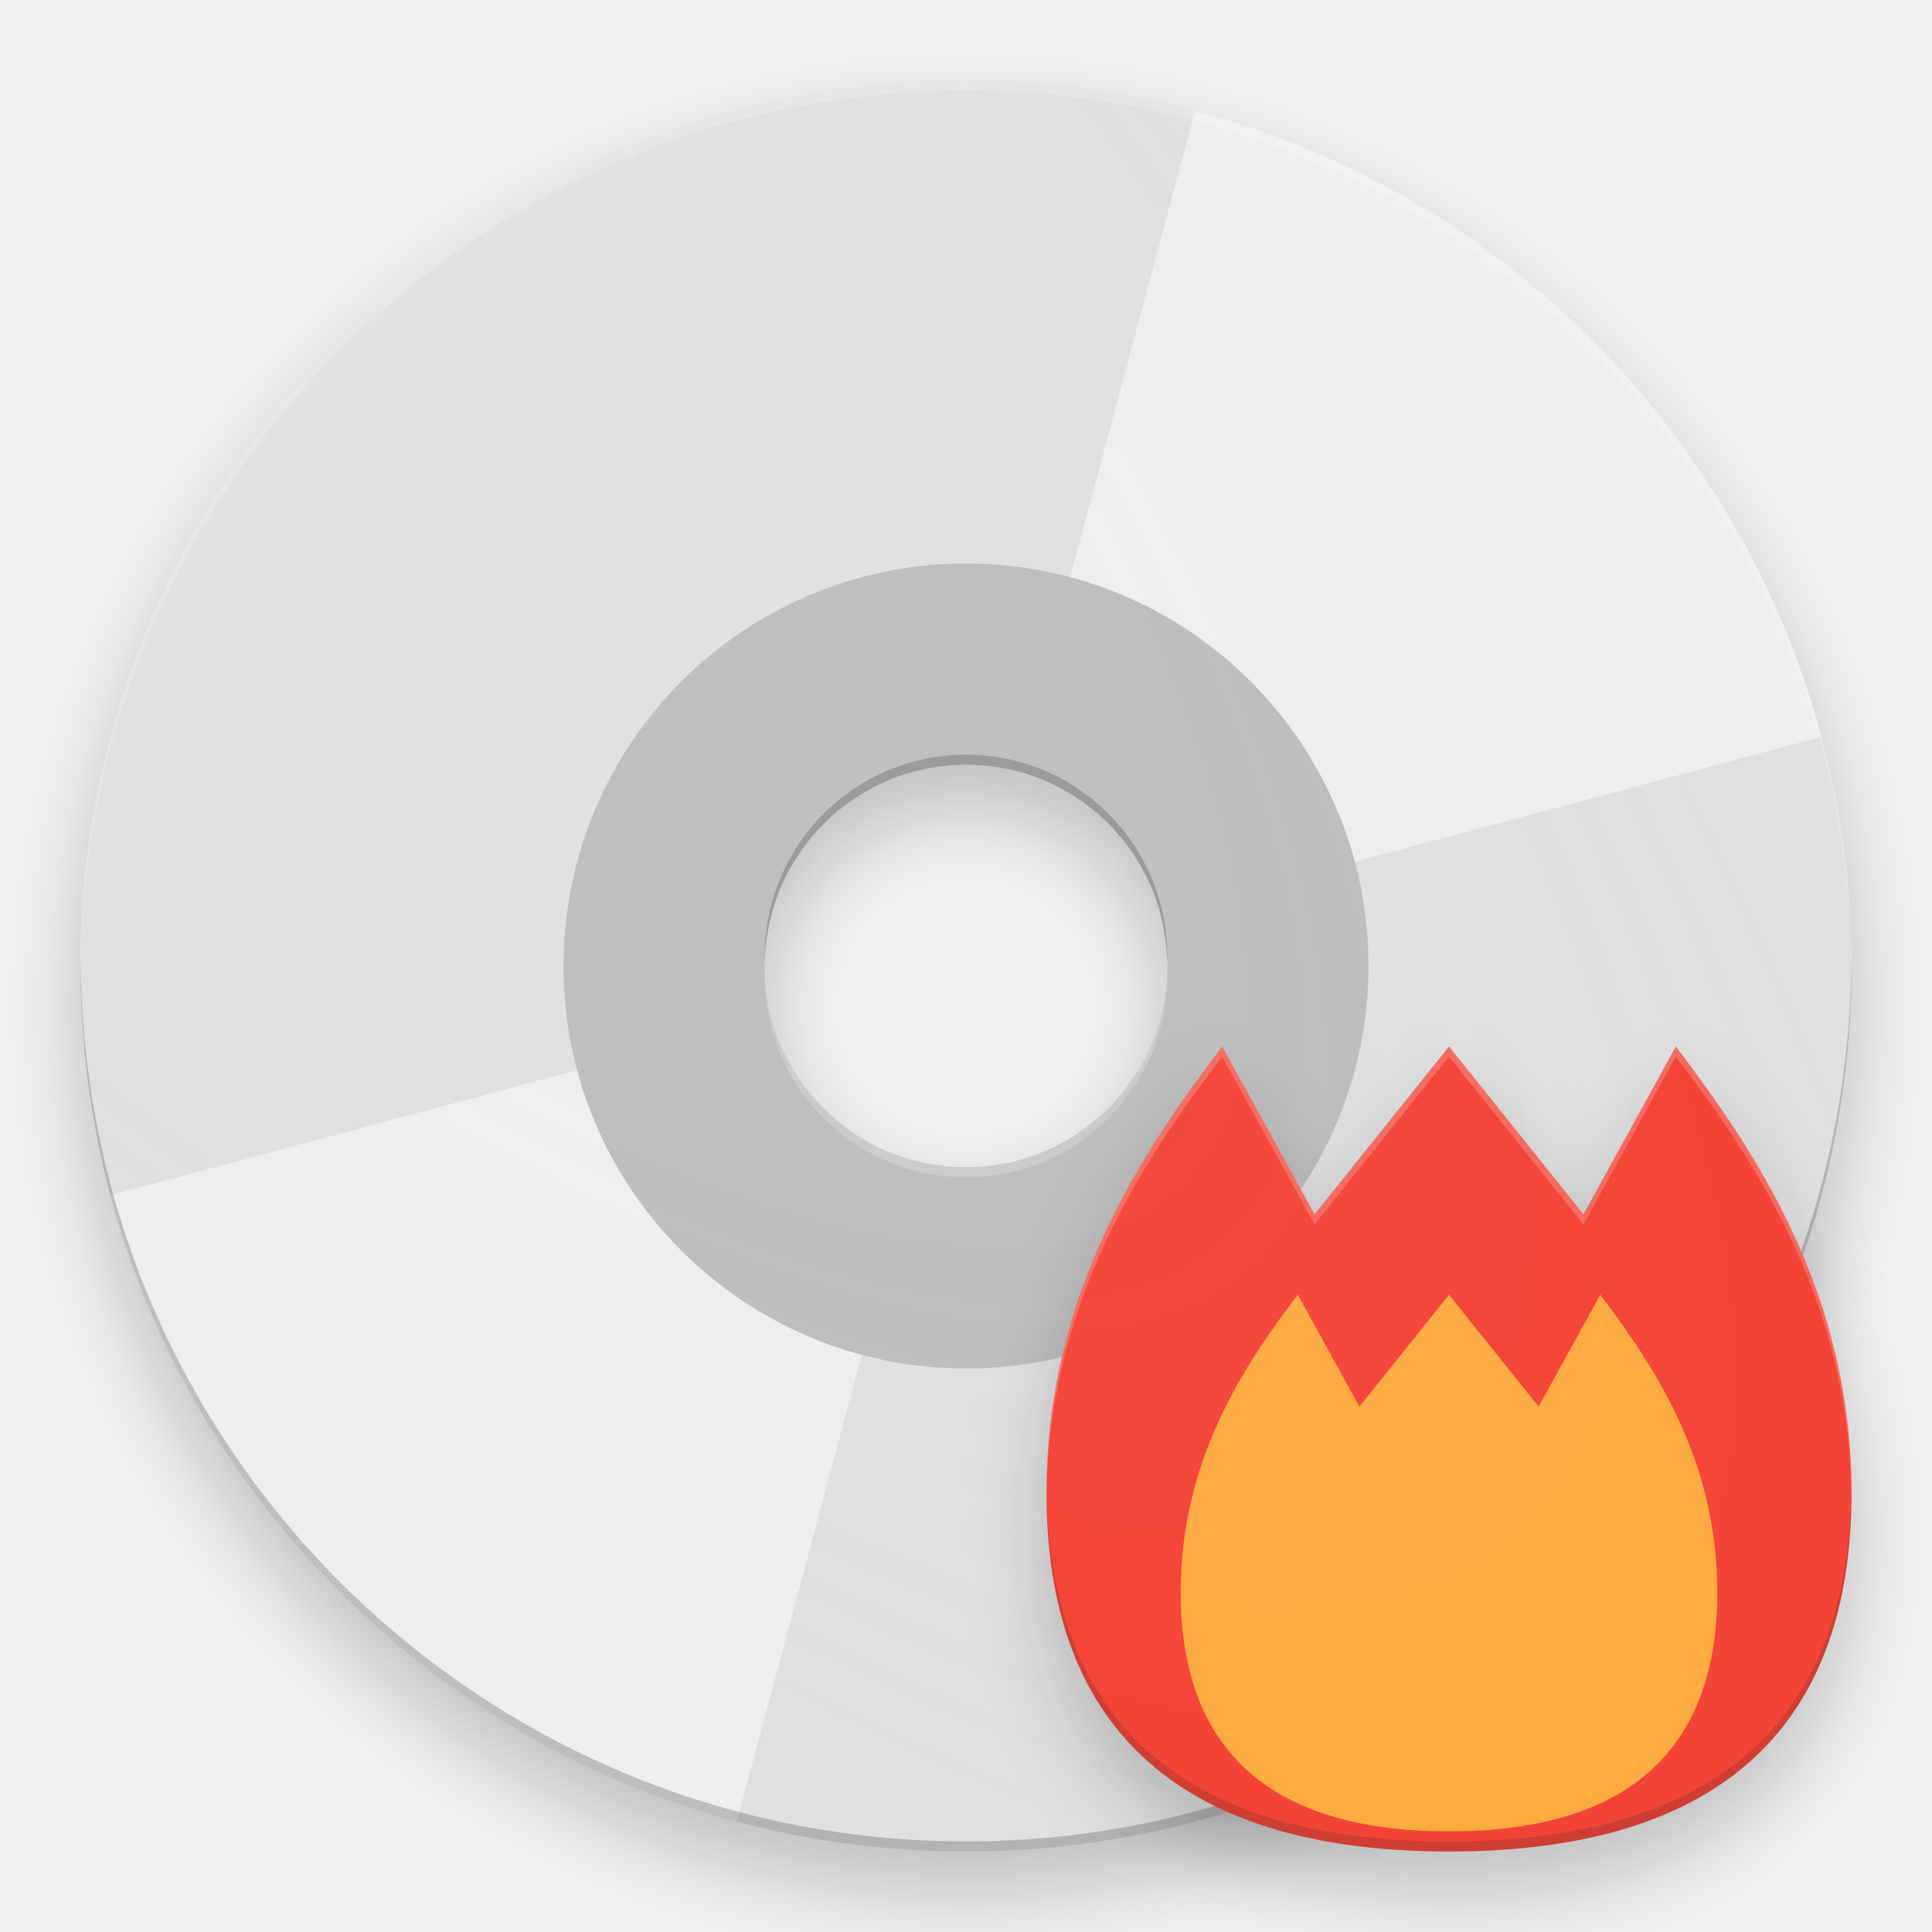
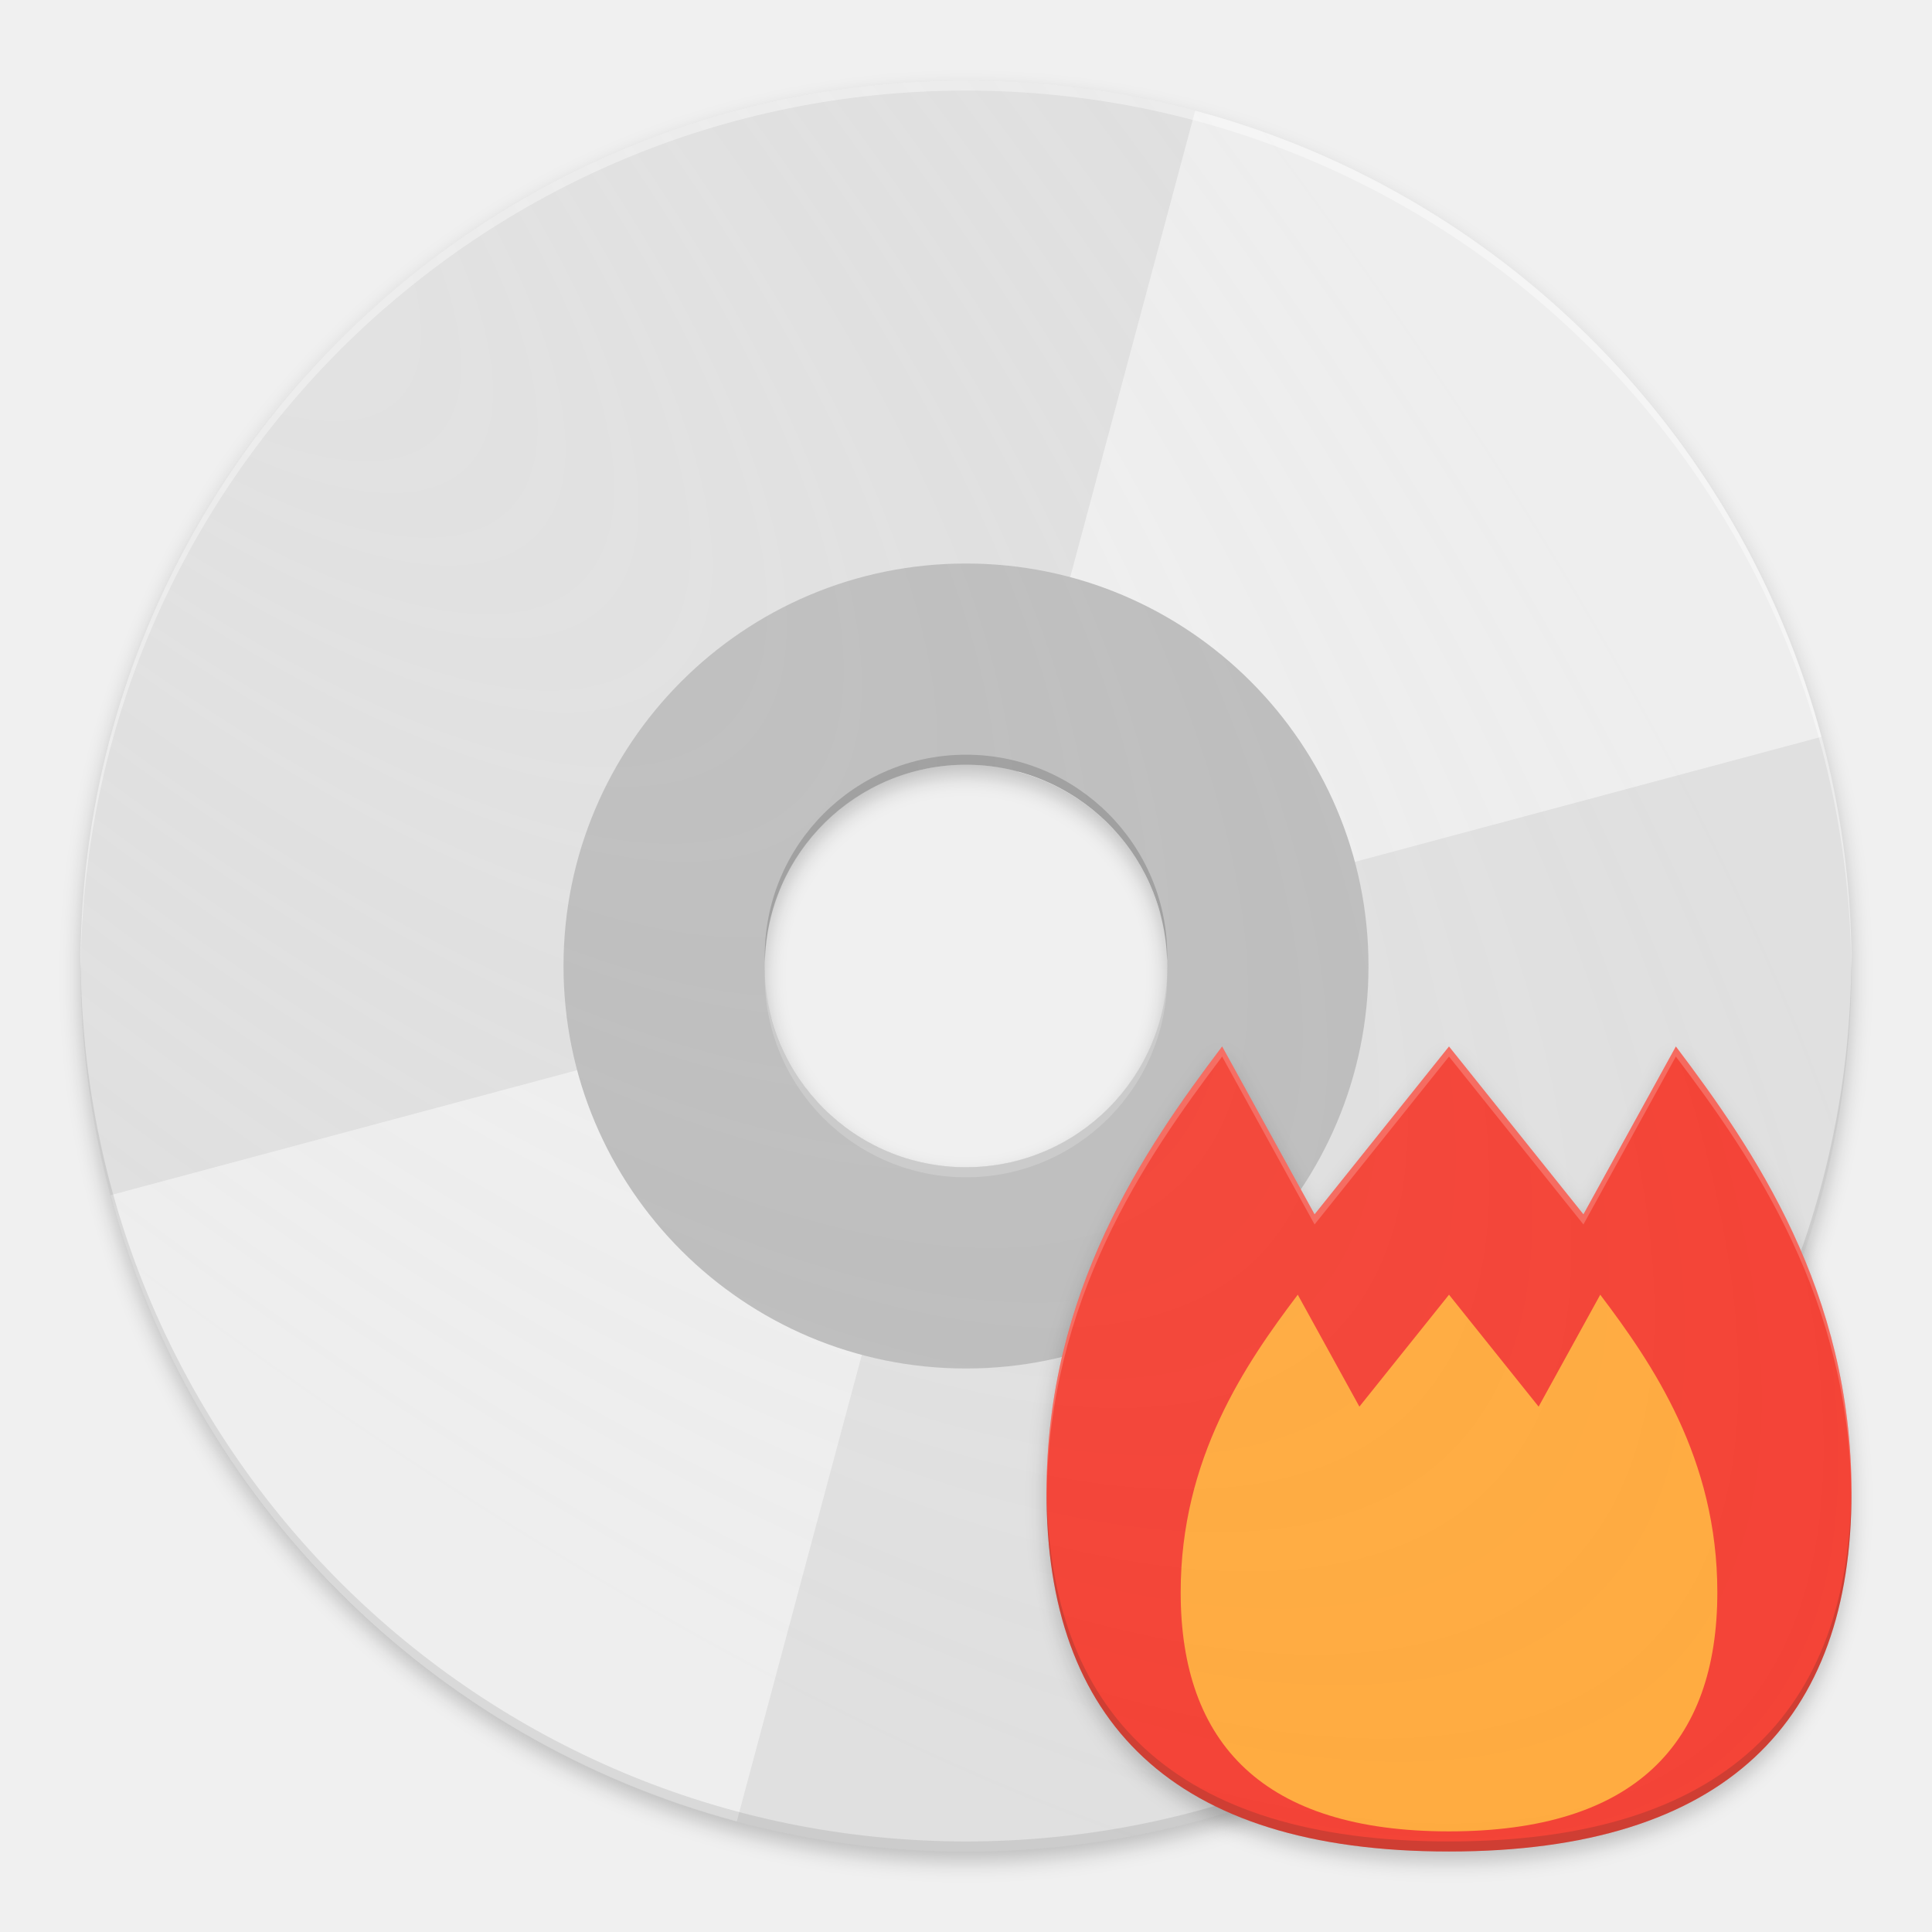
<svg xmlns="http://www.w3.org/2000/svg" xmlns:ns1="http://www.openswatchbook.org/uri/2009/osb" xmlns:xlink="http://www.w3.org/1999/xlink" id="svg2" version="1.1" xml:space="preserve" width="48" height="48" viewBox="0 0 48 48" style="enable-background:new">
  <defs id="defs6">
    <linearGradient id="linearGradient5811">
      <stop style="stop-color:#ffffff;stop-opacity:0.1" offset="0" id="stop5813" />
      <stop style="stop-color:#e0e0e0;stop-opacity:0;" offset="1" id="stop5815" />
    </linearGradient>
    <linearGradient id="linearGradient6179" ns1:paint="solid">
      <stop style="stop-color:#000000;stop-opacity:1;" offset="0" id="stop6181" />
    </linearGradient>
    <clipPath clipPathUnits="userSpaceOnUse" id="clipPath18">
      <path d="M 0,512 512,512 512,0 0,0 0,512 Z" id="path20" />
    </clipPath>
    <filter style="color-interpolation-filters:sRGB" id="filter4889">
      <feFlood flood-opacity="0.26" flood-color="rgb(0,0,0)" result="flood" id="feFlood4891" />
      <feComposite in="flood" in2="SourceGraphic" operator="in" result="composite1" id="feComposite4893" />
      <feGaussianBlur in="composite1" stdDeviation="0.4" result="blur" id="feGaussianBlur4895" />
      <feOffset dx="0" dy="0.8" result="offset" id="feOffset4897" />
      <feComposite in2="offset" operator="over" result="composite2" id="feComposite4899" in="SourceGraphic" />
    </filter>
    <filter style="color-interpolation-filters:sRGB" id="filter4683">
      <feFlood flood-opacity="0.2" flood-color="rgb(0,0,0)" result="flood" id="feFlood4685" />
      <feComposite in="flood" in2="SourceGraphic" operator="in" result="composite1" id="feComposite4687" />
      <feGaussianBlur in="composite1" stdDeviation="4" result="blur" id="feGaussianBlur4689" />
      <feOffset dx="0" dy="4" result="offset" id="feOffset4691" />
      <feComposite in="SourceGraphic" in2="offset" operator="over" result="composite2" id="feComposite4693" />
    </filter>
    <filter style="color-interpolation-filters:sRGB" id="filter4683-6">
      <feFlood flood-opacity="0.2" flood-color="rgb(0,0,0)" result="flood" id="feFlood4685-4" />
      <feComposite in="flood" in2="SourceGraphic" operator="in" result="composite1" id="feComposite4687-7" />
      <feGaussianBlur in="composite1" stdDeviation="4" result="blur" id="feGaussianBlur4689-4" />
      <feOffset dx="0" dy="4" result="offset" id="feOffset4691-6" />
      <feComposite in="SourceGraphic" in2="offset" operator="over" result="composite2" id="feComposite4693-0" />
    </filter>
    <filter style="color-interpolation-filters:sRGB" id="filter5680">
      <feFlood flood-opacity="0.2" flood-color="rgb(0,0,0)" result="flood" id="feFlood5682" />
      <feComposite in="flood" in2="SourceGraphic" operator="in" result="composite1" id="feComposite5684" />
      <feGaussianBlur in="composite1" stdDeviation="4" result="blur" id="feGaussianBlur5686" />
      <feOffset dx="0" dy="4" result="offset" id="feOffset5688" />
      <feComposite in="SourceGraphic" in2="offset" operator="over" result="composite2" id="feComposite5690" />
    </filter>
    <filter style="color-interpolation-filters:sRGB" id="filter4683-3">
      <feFlood flood-opacity="0.2" flood-color="rgb(0,0,0)" result="flood" id="feFlood4685-5" />
      <feComposite in="flood" in2="SourceGraphic" operator="in" result="composite1" id="feComposite4687-4" />
      <feGaussianBlur in="composite1" stdDeviation="4" result="blur" id="feGaussianBlur4689-7" />
      <feOffset dx="0" dy="4" result="offset" id="feOffset4691-4" />
      <feComposite in="SourceGraphic" in2="offset" operator="over" result="composite2" id="feComposite4693-1" />
    </filter>
    <filter style="color-interpolation-filters:sRGB" id="filter5680-7">
      <feFlood flood-opacity="0.2" flood-color="rgb(0,0,0)" result="flood" id="feFlood5682-7" />
      <feComposite in="flood" in2="SourceGraphic" operator="in" result="composite1" id="feComposite5684-9" />
      <feGaussianBlur in="composite1" stdDeviation="4" result="blur" id="feGaussianBlur5686-9" />
      <feOffset dx="0" dy="4" result="offset" id="feOffset5688-9" />
      <feComposite in="SourceGraphic" in2="offset" operator="over" result="composite2" id="feComposite5690-9" />
    </filter>
    <radialGradient xlink:href="#linearGradient5811" id="radialGradient5817" cx="0.187" cy="0.187" fx="0.187" fy="0.187" r="88" gradientUnits="userSpaceOnUse" gradientTransform="matrix(0.5217432,0.5217432,-0.1767767,0.1767767,-0.01776168,143.9161)" />
+     <filter style="color-interpolation-filters:sRGB;" id="filter4217">
+       <feFlood flood-opacity="0.2" flood-color="rgb(0,0,0)" result="flood" id="feFlood4219" />
+       <feComposite in="flood" in2="SourceGraphic" operator="in" result="composite1" id="feComposite4221" />
+       <feGaussianBlur in="composite1" stdDeviation="1" result="blur" id="feGaussianBlur4223" />
+       <feOffset dx="0" dy="1" result="offset" id="feOffset4225" />
+       <feComposite in="SourceGraphic" in2="offset" operator="over" result="composite2" id="feComposite4227" />
+     </filter>
+     <filter style="color-interpolation-filters:sRGB;" id="filter4229">
+       <feFlood flood-opacity="0.2" flood-color="rgb(0,0,0)" result="flood" id="feFlood4231" />
+       <feComposite in="flood" in2="SourceGraphic" operator="in" result="composite1" id="feComposite4233" />
+       <feGaussianBlur in="composite1" stdDeviation="1" result="blur" id="feGaussianBlur4235" />
+       <feOffset dx="0" dy="1" result="offset" id="feOffset4237" />
+       <feComposite in="SourceGraphic" in2="offset" operator="over" result="composite2" id="feComposite4239" />
+     </filter>
+     <filter style="color-interpolation-filters:sRGB" id="filter5680-8">
+       <feFlood flood-opacity="0.2" flood-color="rgb(0,0,0)" result="flood" id="feFlood5682-8" />
+       <feComposite in="flood" in2="SourceGraphic" operator="in" result="composite1" id="feComposite5684-91" />
+       <feGaussianBlur in="composite1" stdDeviation="4" result="blur" id="feGaussianBlur5686-93" />
+       <feOffset dx="0" dy="4" result="offset" id="feOffset5688-8" />
+       <feComposite in="SourceGraphic" in2="offset" operator="over" result="composite2" id="feComposite5690-4" />
+     </filter>
+     <filter style="color-interpolation-filters:sRGB;" id="filter4248">
+       <feFlood flood-opacity="0.2" flood-color="rgb(0,0,0)" result="flood" id="feFlood4250" />
+       <feComposite in="flood" in2="SourceGraphic" operator="in" result="composite1" id="feComposite4252" />
+       <feGaussianBlur in="composite1" stdDeviation="1" result="blur" id="feGaussianBlur4254" />
+       <feOffset dx="0" dy="1" result="offset" id="feOffset4256" />
+       <feComposite in="SourceGraphic" in2="offset" operator="over" result="composite2" id="feComposite4258" />
+     </filter>
  </defs>
  <g id="layer6" style="display:inline" transform="translate(0,-144)">
-     <path style="opacity:1;fill:#e0e0e0;fill-opacity:1;fill-rule:evenodd;stroke:none;stroke-width:4;stroke-linecap:butt;stroke-linejoin:miter;stroke-miterlimit:4;stroke-dasharray:none;stroke-dashoffset:0;stroke-opacity:1;filter:url(#filter4683)" d="M 96,8 A 88,88 0 0 0 8,96 88,88 0 0 0 96,184 88,88 0 0 0 184,96 88,88 0 0 0 96,8 Z m 0,68 A 20,20 0 0 1 116,96 20,20 0 0 1 96,116 20,20 0 0 1 76,96 20,20 0 0 1 96,76 Z" id="path4468" transform="matrix(0.25,0,0,0.25,0,144)" />
+     <path style="opacity:1;fill:#e0e0e0;fill-opacity:1;fill-rule:evenodd;stroke:none;stroke-width:4;stroke-linecap:butt;stroke-linejoin:miter;stroke-miterlimit:4;stroke-dasharray:none;stroke-dashoffset:0;stroke-opacity:1;filter:url(#filter4229)" d="M 96,8 A 88,88 0 0 0 8,96 88,88 0 0 0 96,184 88,88 0 0 0 184,96 88,88 0 0 0 96,8 Z m 0,68 A 20,20 0 0 1 116,96 20,20 0 0 1 96,116 20,20 0 0 1 76,96 20,20 0 0 1 96,76 Z" id="path4468" transform="matrix(0.25,0,0,0.25,0,144)" />
    <path style="opacity:1;fill:#eeeeee;fill-opacity:1;fill-rule:evenodd;stroke:none;stroke-width:4;stroke-linecap:butt;stroke-linejoin:miter;stroke-miterlimit:4;stroke-dasharray:none;stroke-dashoffset:0;stroke-opacity:1;enable-background:new" d="m 19.172,169.293 -16.423,4.4 a 22,22 0 0 0 15.557,15.557 l 4.401,-16.426 a 5,5 0 0 1 -3.535,-3.531 z" id="path4468-2" />
    <path style="display:inline;opacity:1;fill:#eeeeee;fill-opacity:1;fill-rule:evenodd;stroke:none;stroke-width:4;stroke-linecap:butt;stroke-linejoin:miter;stroke-miterlimit:4;stroke-dasharray:none;stroke-dashoffset:0;stroke-opacity:1;enable-background:new" d="m 29.694,146.75 -4.401,16.426 a 5,5 0 0 1 3.535,3.531 l 16.423,-4.4 A 22,22 0 0 0 29.694,146.75 Z" id="path4468-2-8" />
-     <path style="display:inline;opacity:0.2;fill:#ffffff;fill-opacity:1;fill-rule:evenodd;stroke:none;stroke-width:4;stroke-linecap:butt;stroke-linejoin:miter;stroke-miterlimit:4;stroke-dasharray:none;stroke-dashoffset:0;stroke-opacity:1;enable-background:new" d="m 24,146 a 22,22 0 0 0 -22,22 22,22 0 0 0 0.005,0.146 A 22,22 0 0 1 24,146.25 22,22 0 0 1 45.995,168.104 22,22 0 0 0 46,168 22,22 0 0 0 24,146 Z" id="path4468-3" />
-     <path style="display:inline;opacity:0.2;fill:#000000;fill-opacity:1;fill-rule:evenodd;stroke:none;stroke-width:4;stroke-linecap:butt;stroke-linejoin:miter;stroke-miterlimit:4;stroke-dasharray:none;stroke-dashoffset:0;stroke-opacity:1;enable-background:new" d="M 45.995,167.854 A 22,22 0 0 1 24,189.75 22,22 0 0 1 2.005,167.896 22,22 0 0 0 2,168 a 22,22 0 0 0 22,22 22,22 0 0 0 22,-22 22,22 0 0 0 -0.005,-0.146 z" id="path4468-23" />
+     <path style="display:inline;opacity:1;fill:#ffffff;fill-opacity:0.4;fill-rule:evenodd;stroke:none;stroke-width:4;stroke-linecap:butt;stroke-linejoin:miter;stroke-miterlimit:4;stroke-dasharray:none;stroke-dashoffset:0;stroke-opacity:1;enable-background:new" d="m 24,146 a 22,22 0 0 0 -22,22 22,22 0 0 0 0.005,0.146 A 22,22 0 0 1 24,146.25 22,22 0 0 1 45.995,168.104 22,22 0 0 0 46,168 22,22 0 0 0 24,146 Z" id="path4468-3" />
+     <path style="display:inline;opacity:1;fill:#212121;fill-opacity:0.102;fill-rule:evenodd;stroke:none;stroke-width:4;stroke-linecap:butt;stroke-linejoin:miter;stroke-miterlimit:4;stroke-dasharray:none;stroke-dashoffset:0;stroke-opacity:1;enable-background:new" d="M 45.995,167.854 A 22,22 0 0 1 24,189.75 22,22 0 0 1 2.005,167.896 22,22 0 0 0 2,168 a 22,22 0 0 0 22,22 22,22 0 0 0 22,-22 22,22 0 0 0 -0.005,-0.146 z" id="path4468-23" />
    <path style="opacity:1;fill:#bdbdbd;fill-opacity:1;fill-rule:evenodd;stroke:none;stroke-width:4;stroke-linecap:butt;stroke-linejoin:miter;stroke-miterlimit:4;stroke-dasharray:none;stroke-dashoffset:0;stroke-opacity:1" d="m 24,158 a 10,10 0 0 0 -10,10 10,10 0 0 0 10,10 10,10 0 0 0 10,-10 10,10 0 0 0 -10,-10 z m 0,5 a 5,5 0 0 1 5,5 5,5 0 0 1 -5,5 5,5 0 0 1 -5,-5 5,5 0 0 1 5,-5 z" id="path4602" />
-     <path style="display:inline;opacity:0.2;fill:#ffffff;fill-opacity:1;fill-rule:evenodd;stroke:none;stroke-width:4;stroke-linecap:butt;stroke-linejoin:miter;stroke-miterlimit:4;stroke-dasharray:none;stroke-dashoffset:0;stroke-opacity:1;enable-background:new" d="m 28.995,168.104 c -0.057,2.718 -2.276,4.893 -4.995,4.896 -2.703,-0.002 -4.916,-2.152 -4.995,-4.854 -0.002,0.035 -0.004,0.07 -0.005,0.104 0,2.761 2.239,5 5,5 2.761,0 5,-2.239 5,-5 -0.001,-0.049 -0.003,-0.097 -0.005,-0.146 z" id="path4602-6" />
-     <path style="display:inline;opacity:0.2;fill:#000000;fill-opacity:1;fill-rule:evenodd;stroke:none;stroke-width:4;stroke-linecap:butt;stroke-linejoin:miter;stroke-miterlimit:4;stroke-dasharray:none;stroke-dashoffset:0;stroke-opacity:1;enable-background:new" d="m 24,162.75 c -2.761,0 -5,2.239 -5,5 0.001,0.049 0.003,0.097 0.005,0.146 0.057,-2.718 2.276,-4.893 4.995,-4.896 2.703,0.002 4.916,2.152 4.995,4.854 0.002,-0.035 0.004,-0.07 0.005,-0.104 0,-2.761 -2.239,-5 -5,-5 z" id="path4602-4" />
+     <path style="display:inline;opacity:1;fill:#ffffff;fill-opacity:0.2;fill-rule:evenodd;stroke:none;stroke-width:4;stroke-linecap:butt;stroke-linejoin:miter;stroke-miterlimit:4;stroke-dasharray:none;stroke-dashoffset:0;stroke-opacity:1;enable-background:new" d="m 28.995,168.104 c -0.057,2.718 -2.276,4.893 -4.995,4.896 -2.703,-0.002 -4.916,-2.152 -4.995,-4.854 -0.002,0.035 -0.004,0.07 -0.005,0.104 0,2.761 2.239,5 5,5 2.761,0 5,-2.239 5,-5 -0.001,-0.049 -0.003,-0.097 -0.005,-0.146 z" id="path4602-6" />
+     <path style="display:inline;opacity:1;fill:#212121;fill-opacity:0.2;fill-rule:evenodd;stroke:none;stroke-width:4;stroke-linecap:butt;stroke-linejoin:miter;stroke-miterlimit:4;stroke-dasharray:none;stroke-dashoffset:0;stroke-opacity:1;enable-background:new" d="m 24,162.75 c -2.761,0 -5,2.239 -5,5 0.001,0.049 0.003,0.097 0.005,0.146 0.057,-2.718 2.276,-4.893 4.995,-4.896 2.703,0.002 4.916,2.152 4.995,4.854 0.002,-0.035 0.004,-0.07 0.005,-0.104 0,-2.761 -2.239,-5 -5,-5 z" id="path4602-4" />
  </g>
-   <g id="layer8" transform="translate(0,-144)">
-     <g transform="matrix(0.03431676,0,0,0.03499706,29.06241,170.0454)" id="g13-1" style="fill:#e1f436;fill-opacity:1;stroke:none;enable-background:new">
-       <g id="layer1-4" style="fill:#e1f436;fill-opacity:1;stroke:none" />
-     </g>
-     <g id="g5673" style="filter:url(#filter5680)" transform="matrix(0.2499988,0,0,0.2499988,1.7132987e-4,144.0003)">
-       <g id="g5669">
-         <path style="fill:#f44336;fill-opacity:1;fill-rule:evenodd;stroke:none;stroke-width:0.096;stroke-linecap:butt;stroke-linejoin:miter;stroke-miterlimit:4;stroke-dasharray:none;stroke-opacity:1" d="M 121.454,104 C 113.674,114.292 104,128.37 104,148.352 c 0,22.609 12.374,35.648 40,35.648 27.626,0 40,-13.039 40,-35.648 0,-19.983 -9.674,-34.061 -17.454,-44.352 l -9.186,16.683 L 144,104 l -13.359,16.683 -9.186,-16.683 z" id="path5375" />
-         <path style="display:inline;fill:#ffab40;fill-opacity:1;fill-rule:evenodd;stroke:none;stroke-width:0.096;stroke-linecap:butt;stroke-linejoin:miter;stroke-miterlimit:4;stroke-dasharray:none;stroke-opacity:1" d="m 128.97,128.667 c -5.187,6.861 -11.636,16.247 -11.636,29.568 C 117.333,173.308 125.583,182 144,182 c 18.417,0 26.667,-8.693 26.667,-23.765 0,-13.322 -6.449,-22.707 -11.636,-29.568 l -6.124,11.122 -8.906,-11.122 -8.906,11.122 -6.124,-11.122 z" id="path5375-9" />
+   <g id="layer1">
+     <g id="g5673" style="enable-background:new;filter:url(#filter4248)" transform="matrix(0.2499988,0,0,0.2499988,1.7127647e-4,2.5995525e-4)">
+       <g id="g5669" style="">
+         <path style="fill:#f44336;fill-opacity:1;fill-rule:evenodd;stroke:none;stroke-width:0.096;stroke-linecap:butt;stroke-linejoin:miter;stroke-miterlimit:4;stroke-dasharray:none;stroke-opacity:1;" d="M 121.454,104 C 113.674,114.292 104,128.37 104,148.352 c 0,22.609 12.374,35.648 40,35.648 27.626,0 40,-13.039 40,-35.648 0,-19.983 -9.674,-34.061 -17.454,-44.352 l -9.186,16.683 L 144,104 l -13.359,16.683 -9.186,-16.683 z" id="path5375" />
+         <path style="display:inline;fill:#ffab40;fill-opacity:1;fill-rule:evenodd;stroke:none;stroke-width:0.096;stroke-linecap:butt;stroke-linejoin:miter;stroke-miterlimit:4;stroke-dasharray:none;stroke-opacity:1;" d="m 128.97,128.667 c -5.187,6.861 -11.636,16.247 -11.636,29.568 C 117.333,173.308 125.583,182 144,182 c 18.417,0 26.667,-8.693 26.667,-23.765 0,-13.322 -6.449,-22.707 -11.636,-29.568 l -6.124,11.122 -8.906,-11.122 -8.906,11.122 -6.124,-11.122 z" id="path5375-9" />
      </g>
-       <path id="path5375-8" d="M 121.455,104 C 113.674,114.291 104,128.369 104,148.352 c 0,0.153 0.007,0.301 0.008,0.453 0.176,-19.691 9.738,-33.608 17.447,-43.805 l 9.186,16.684 L 144,105 157.359,121.684 166.545,105 c 7.709,10.197 17.272,24.114 17.447,43.805 0.001,-0.152 0.008,-0.3 0.008,-0.453 C 184,128.369 174.326,114.291 166.545,104 L 157.359,120.684 144,104 130.641,120.684 121.455,104 Z" style="fill:#ffffff;fill-opacity:0.2;fill-rule:evenodd;stroke:none;stroke-width:0.096;stroke-linecap:butt;stroke-linejoin:miter;stroke-miterlimit:4;stroke-dasharray:none;stroke-opacity:1;enable-background:new" />
-       <path id="path5375-6" d="m 104.008,147.805 c -0.002,0.183 -0.008,0.363 -0.008,0.547 C 104,170.96 116.374,184 144,184 c 27.626,0 40,-13.04 40,-35.648 0,-0.184 -0.006,-0.364 -0.008,-0.547 C 183.826,170.132 171.439,183 144,183 c -27.439,0 -39.826,-12.868 -39.992,-35.195 z" style="fill:#3e2723;fill-opacity:0.2;fill-rule:evenodd;stroke:none;stroke-width:0.096;stroke-linecap:butt;stroke-linejoin:miter;stroke-miterlimit:4;stroke-dasharray:none;stroke-opacity:1;enable-background:new" />
+       <path id="path5375-8" d="M 121.455,104 C 113.674,114.291 104,128.369 104,148.352 c 0,0.153 0.007,0.301 0.008,0.453 0.176,-19.691 9.738,-33.608 17.447,-43.805 l 9.186,16.684 L 144,105 157.359,121.684 166.545,105 c 7.709,10.197 17.272,24.114 17.447,43.805 0.001,-0.152 0.008,-0.3 0.008,-0.453 C 184,128.369 174.326,114.291 166.545,104 L 157.359,120.684 144,104 130.641,120.684 121.455,104 Z" style="fill:#ffffff;fill-opacity:0.2;fill-rule:evenodd;stroke:none;stroke-width:0.096;stroke-linecap:butt;stroke-linejoin:miter;stroke-miterlimit:4;stroke-dasharray:none;stroke-opacity:1;enable-background:new;" />
+       <path id="path5375-6" d="m 104.008,147.805 c -0.002,0.183 -0.008,0.363 -0.008,0.547 C 104,170.96 116.374,184 144,184 c 27.626,0 40,-13.04 40,-35.648 0,-0.184 -0.006,-0.364 -0.008,-0.547 C 183.826,170.132 171.439,183 144,183 c -27.439,0 -39.826,-12.868 -39.992,-35.195 z" style="fill:#3e2723;fill-opacity:0.2;fill-rule:evenodd;stroke:none;stroke-width:0.096;stroke-linecap:butt;stroke-linejoin:miter;stroke-miterlimit:4;stroke-dasharray:none;stroke-opacity:1;enable-background:new;" />
    </g>
  </g>
  <g id="layer7" style="display:inline" transform="translate(0,-144)">
    <path style="display:inline;opacity:1;fill:url(#radialGradient5817);fill-opacity:1;fill-rule:evenodd;stroke:none;stroke-width:4;stroke-linecap:butt;stroke-linejoin:miter;stroke-miterlimit:4;stroke-dasharray:none;stroke-dashoffset:0;stroke-opacity:1;enable-background:new" d="m 24,146 a 22,22 0 0 0 -22,22 22,22 0 0 0 22,22 22,22 0 0 0 6.502,-0.982 C 31.958,189.662 33.781,190 36,190 c 6.906,0 10,-3.26 10,-8.912 0,-2.265 -0.499,-4.224 -1.224,-5.931 A 22,22 0 0 0 46,168 22,22 0 0 0 24,146 Z m 0,17 a 5,5 0 0 1 5,5 5,5 0 0 1 -5,5 5,5 0 0 1 -5,-5 5,5 0 0 1 5,-5 z" id="path4468-4" />
  </g>
</svg>
